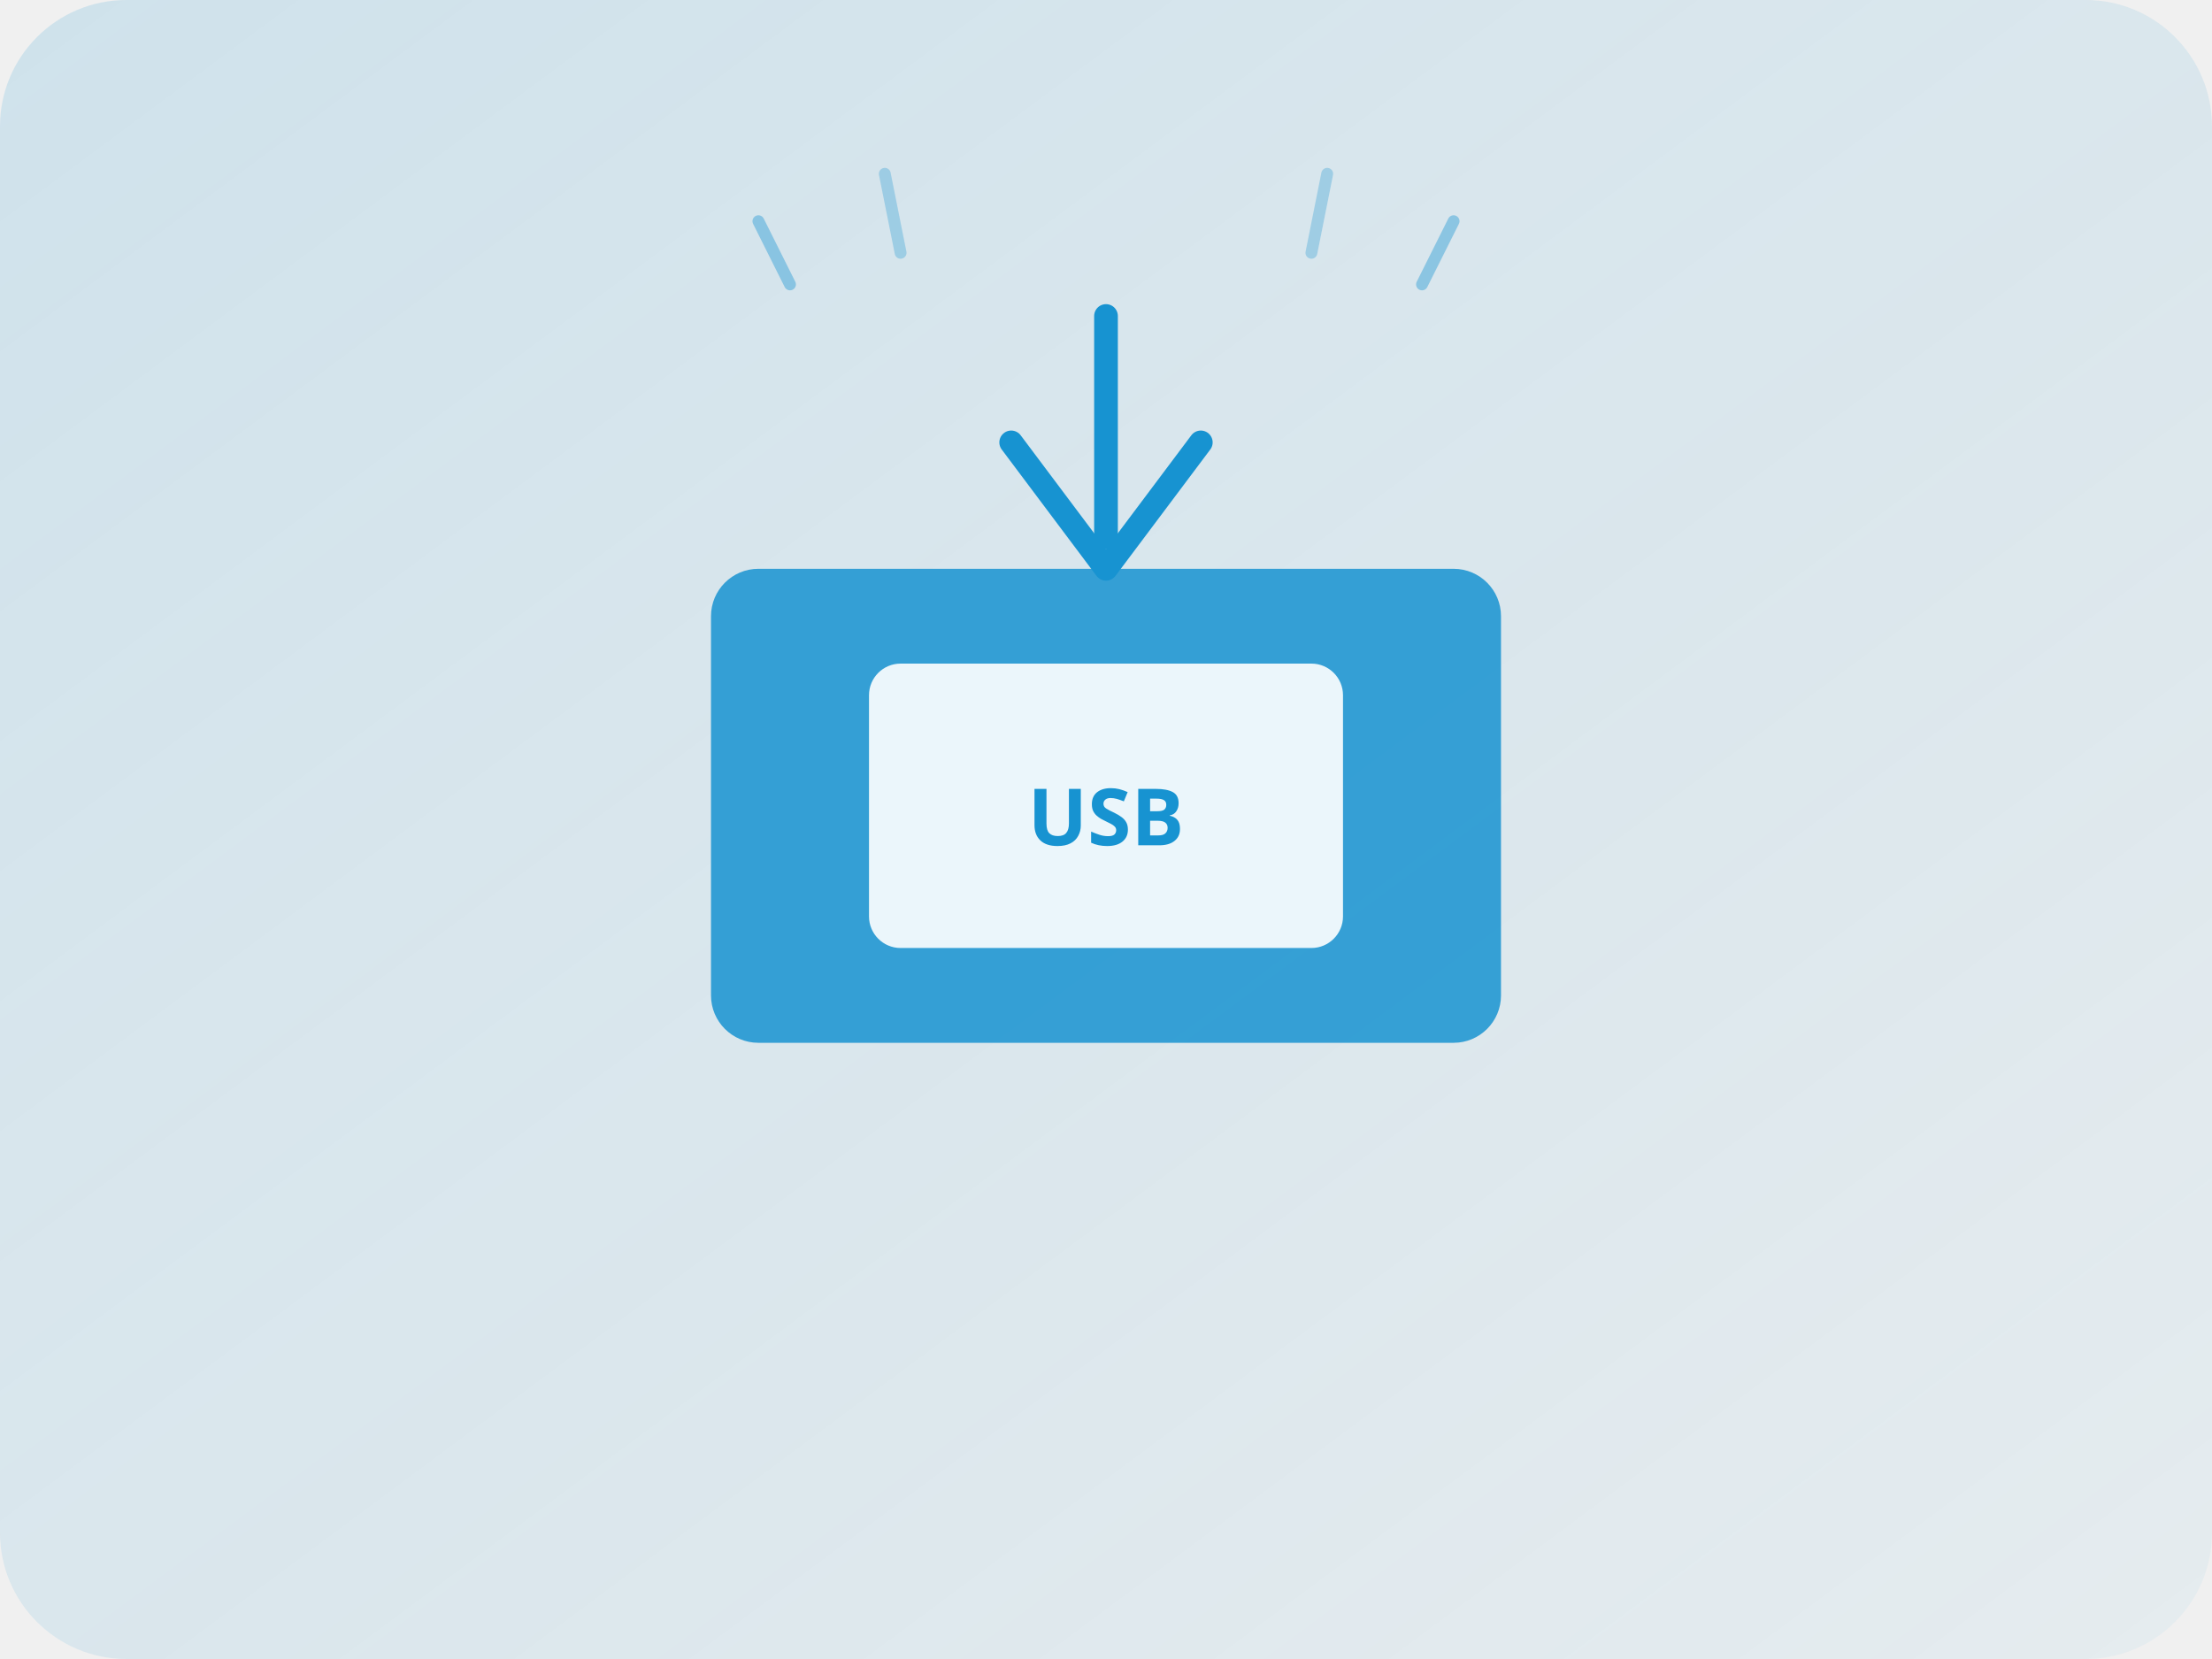
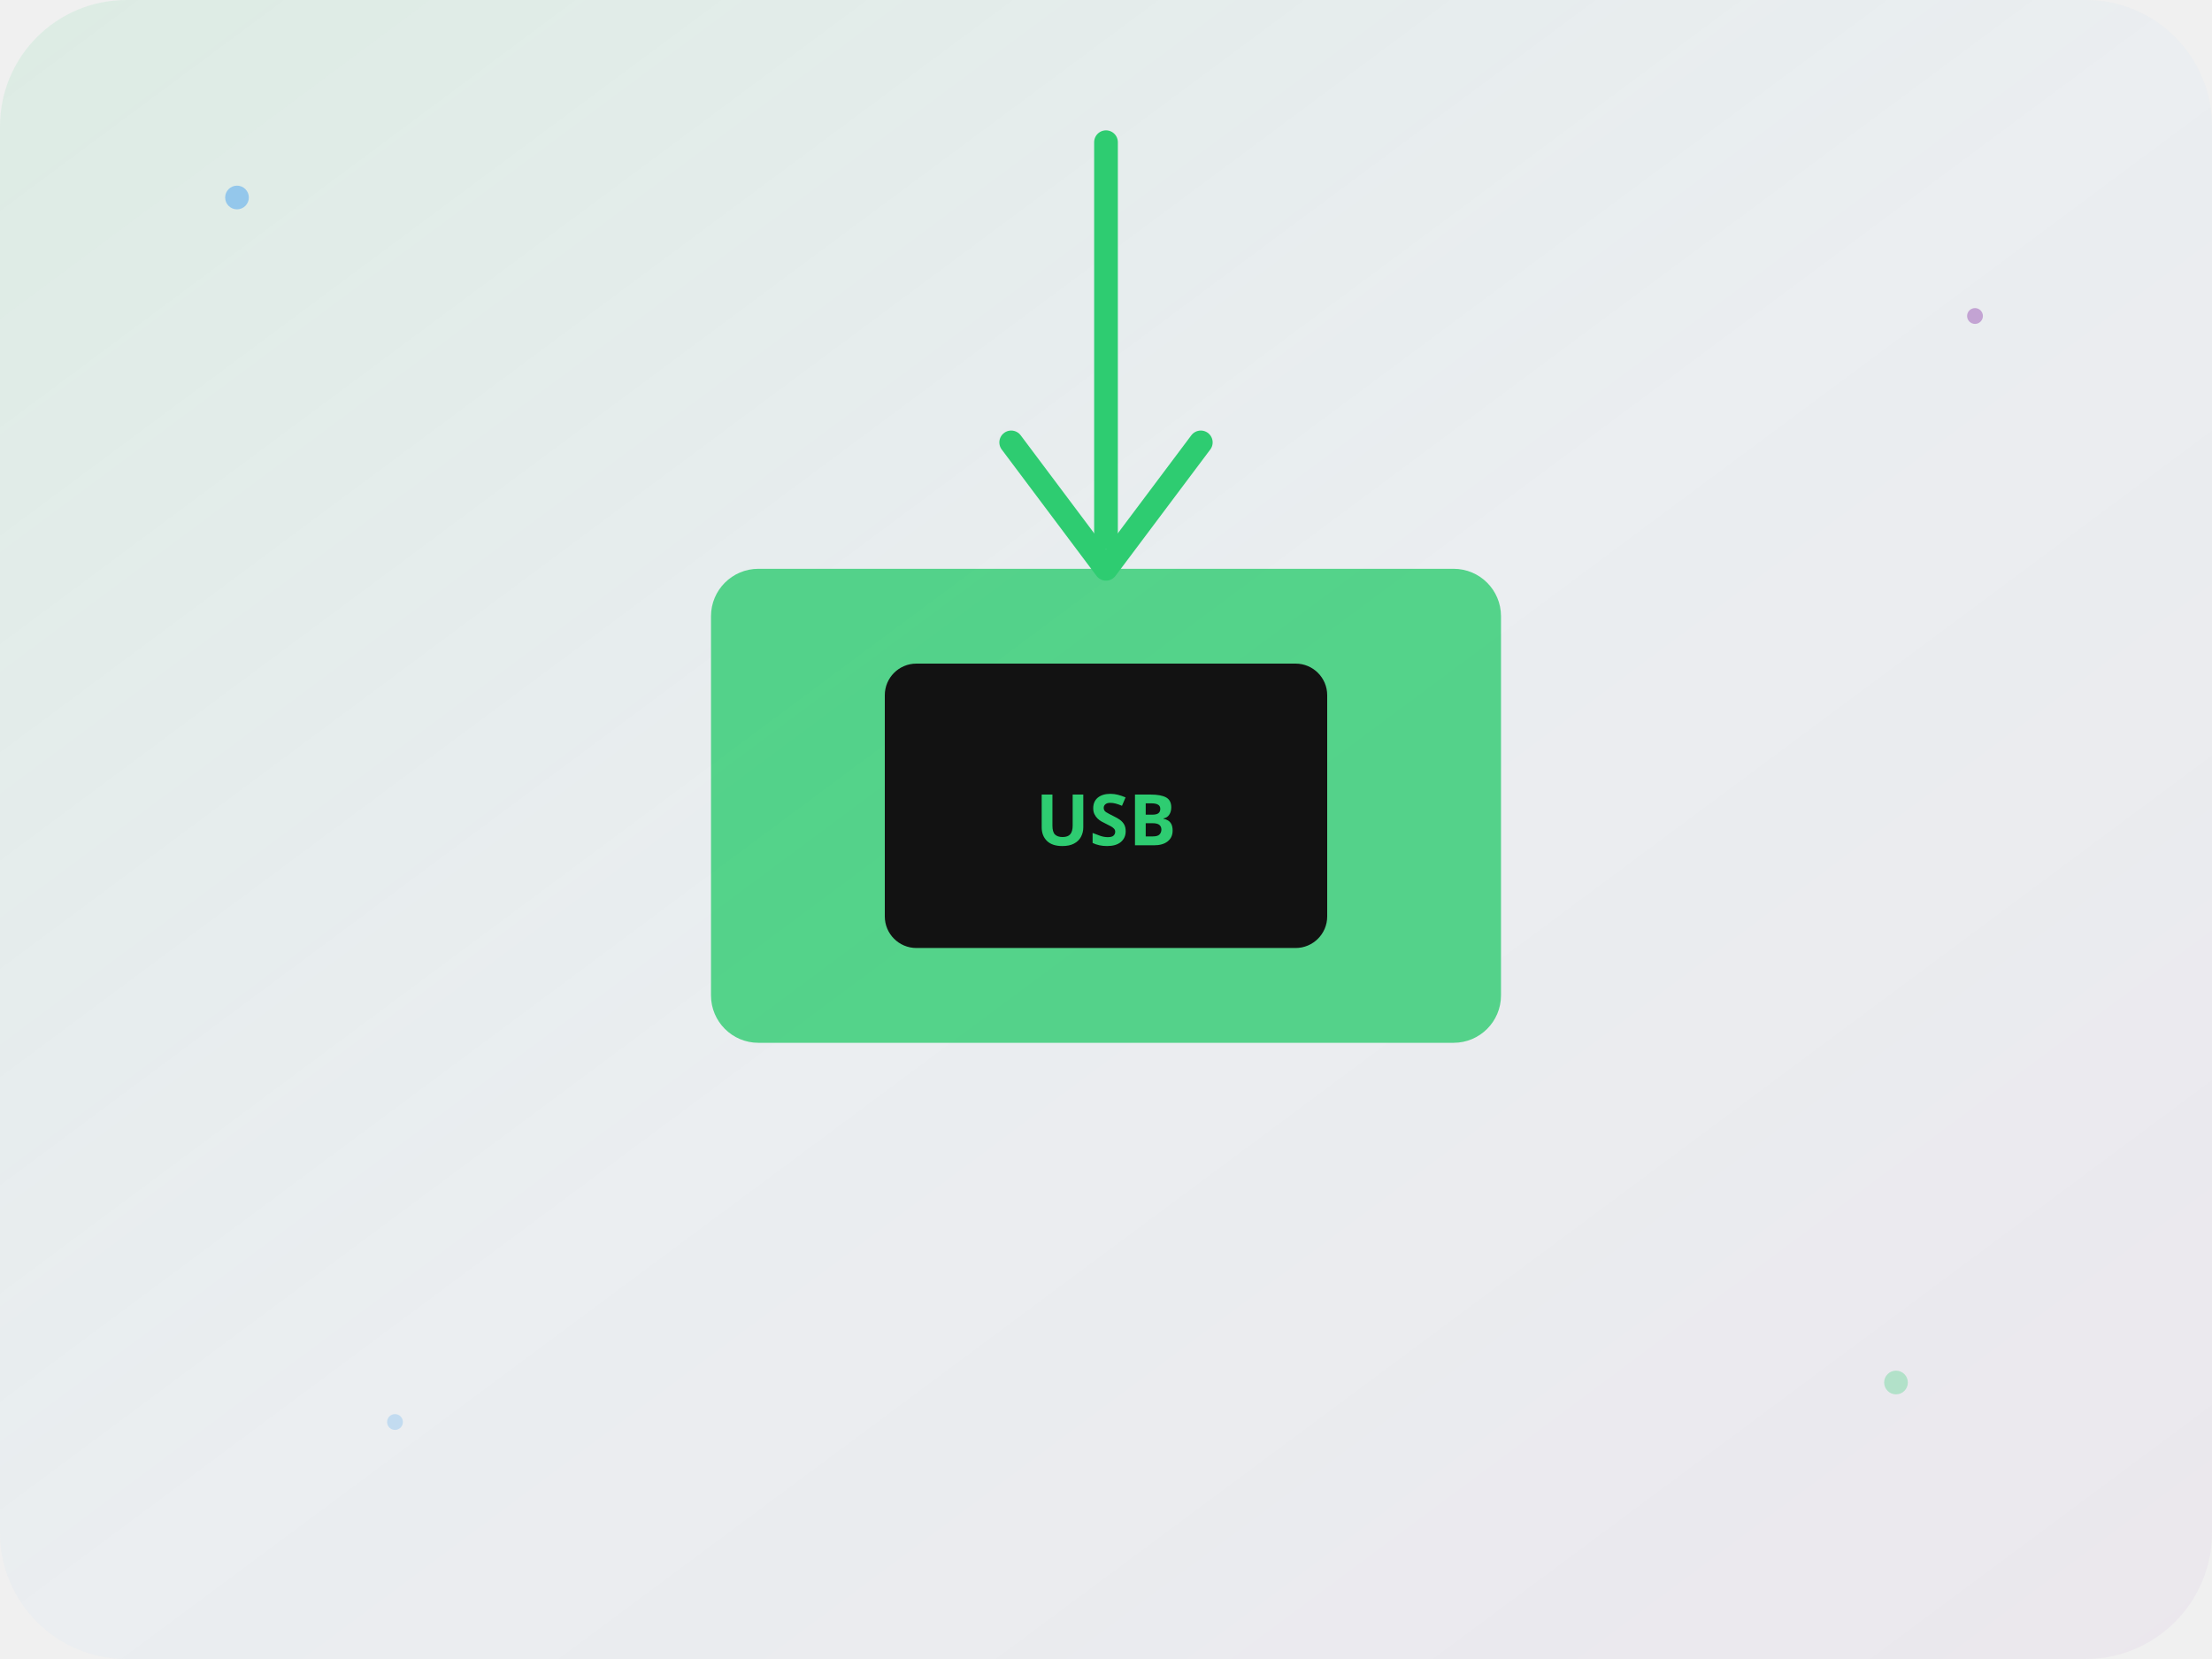
<svg xmlns="http://www.w3.org/2000/svg" viewBox="0 0 280 210" width="280" height="210">
  <defs>
    <linearGradient id="bg" x1="0%" y1="0%" x2="100%" y2="100%">
-       <stop offset="0%" style="stop-color:#1793d1;stop-opacity:0.15" />
-       <stop offset="100%" style="stop-color:#1793d1;stop-opacity:0.05" />
+       <stop offset="0%" style="stop-color:#2ecc71;stop-opacity:0.1" />
+       <stop offset="50%" style="stop-color:#61afef;stop-opacity:0.04" />
+       <stop offset="100%" style="stop-color:#9b59b6;stop-opacity:0.06" />
    </linearGradient>
  </defs>
  <rect width="280" height="210" rx="16" fill="url(#bg)" />
-   <rect x="90" y="72" width="100" height="60" rx="6" fill="#1793d1" opacity="0.85" />
-   <rect x="110" y="84" width="60" height="36" rx="4" fill="white" opacity="0.9" />
-   <text x="140" y="107" text-anchor="middle" font-family="sans-serif" font-size="10" font-weight="bold" fill="#1793d1">USB</text>
-   <path d="M140,40 L140,68" stroke="#1793d1" stroke-width="3" stroke-linecap="round" />
-   <path d="M128,56 L140,72 L152,56" stroke="#1793d1" stroke-width="3" stroke-linecap="round" stroke-linejoin="round" fill="none" />
-   <line x1="100" y1="36" x2="96" y2="28" stroke="#1793d1" stroke-width="1.5" stroke-linecap="round" opacity="0.4" />
-   <line x1="114" y1="32" x2="112" y2="22" stroke="#1793d1" stroke-width="1.5" stroke-linecap="round" opacity="0.3" />
-   <line x1="166" y1="32" x2="168" y2="22" stroke="#1793d1" stroke-width="1.5" stroke-linecap="round" opacity="0.3" />
-   <line x1="180" y1="36" x2="184" y2="28" stroke="#1793d1" stroke-width="1.5" stroke-linecap="round" opacity="0.4" />
+   <circle cx="30" cy="25" r="1.5" fill="#61afef" opacity="0.6" />
+   <circle cx="250" cy="40" r="1" fill="#9b59b6" opacity="0.5" />
+   <circle cx="50" cy="180" r="1" fill="#61afef" opacity="0.3" />
+   <circle cx="240" cy="175" r="1.5" fill="#2ecc71" opacity="0.3" />
+   <rect x="90" y="72" width="100" height="60" rx="6" fill="#2ecc71" opacity="0.8" />
+   <rect x="112" y="84" width="56" height="36" rx="4" fill="#121212" />
+   <text x="140" y="107" text-anchor="middle" font-family="sans-serif" font-size="9" font-weight="bold" fill="#2ecc71">USB</text>
+   <path d="M140,18 L140,68" stroke="#2ecc71" stroke-width="3" stroke-linecap="round" />
+   <path d="M128,56 L140,72 L152,56" stroke="#2ecc71" stroke-width="3" stroke-linecap="round" stroke-linejoin="round" fill="none" />
</svg>
